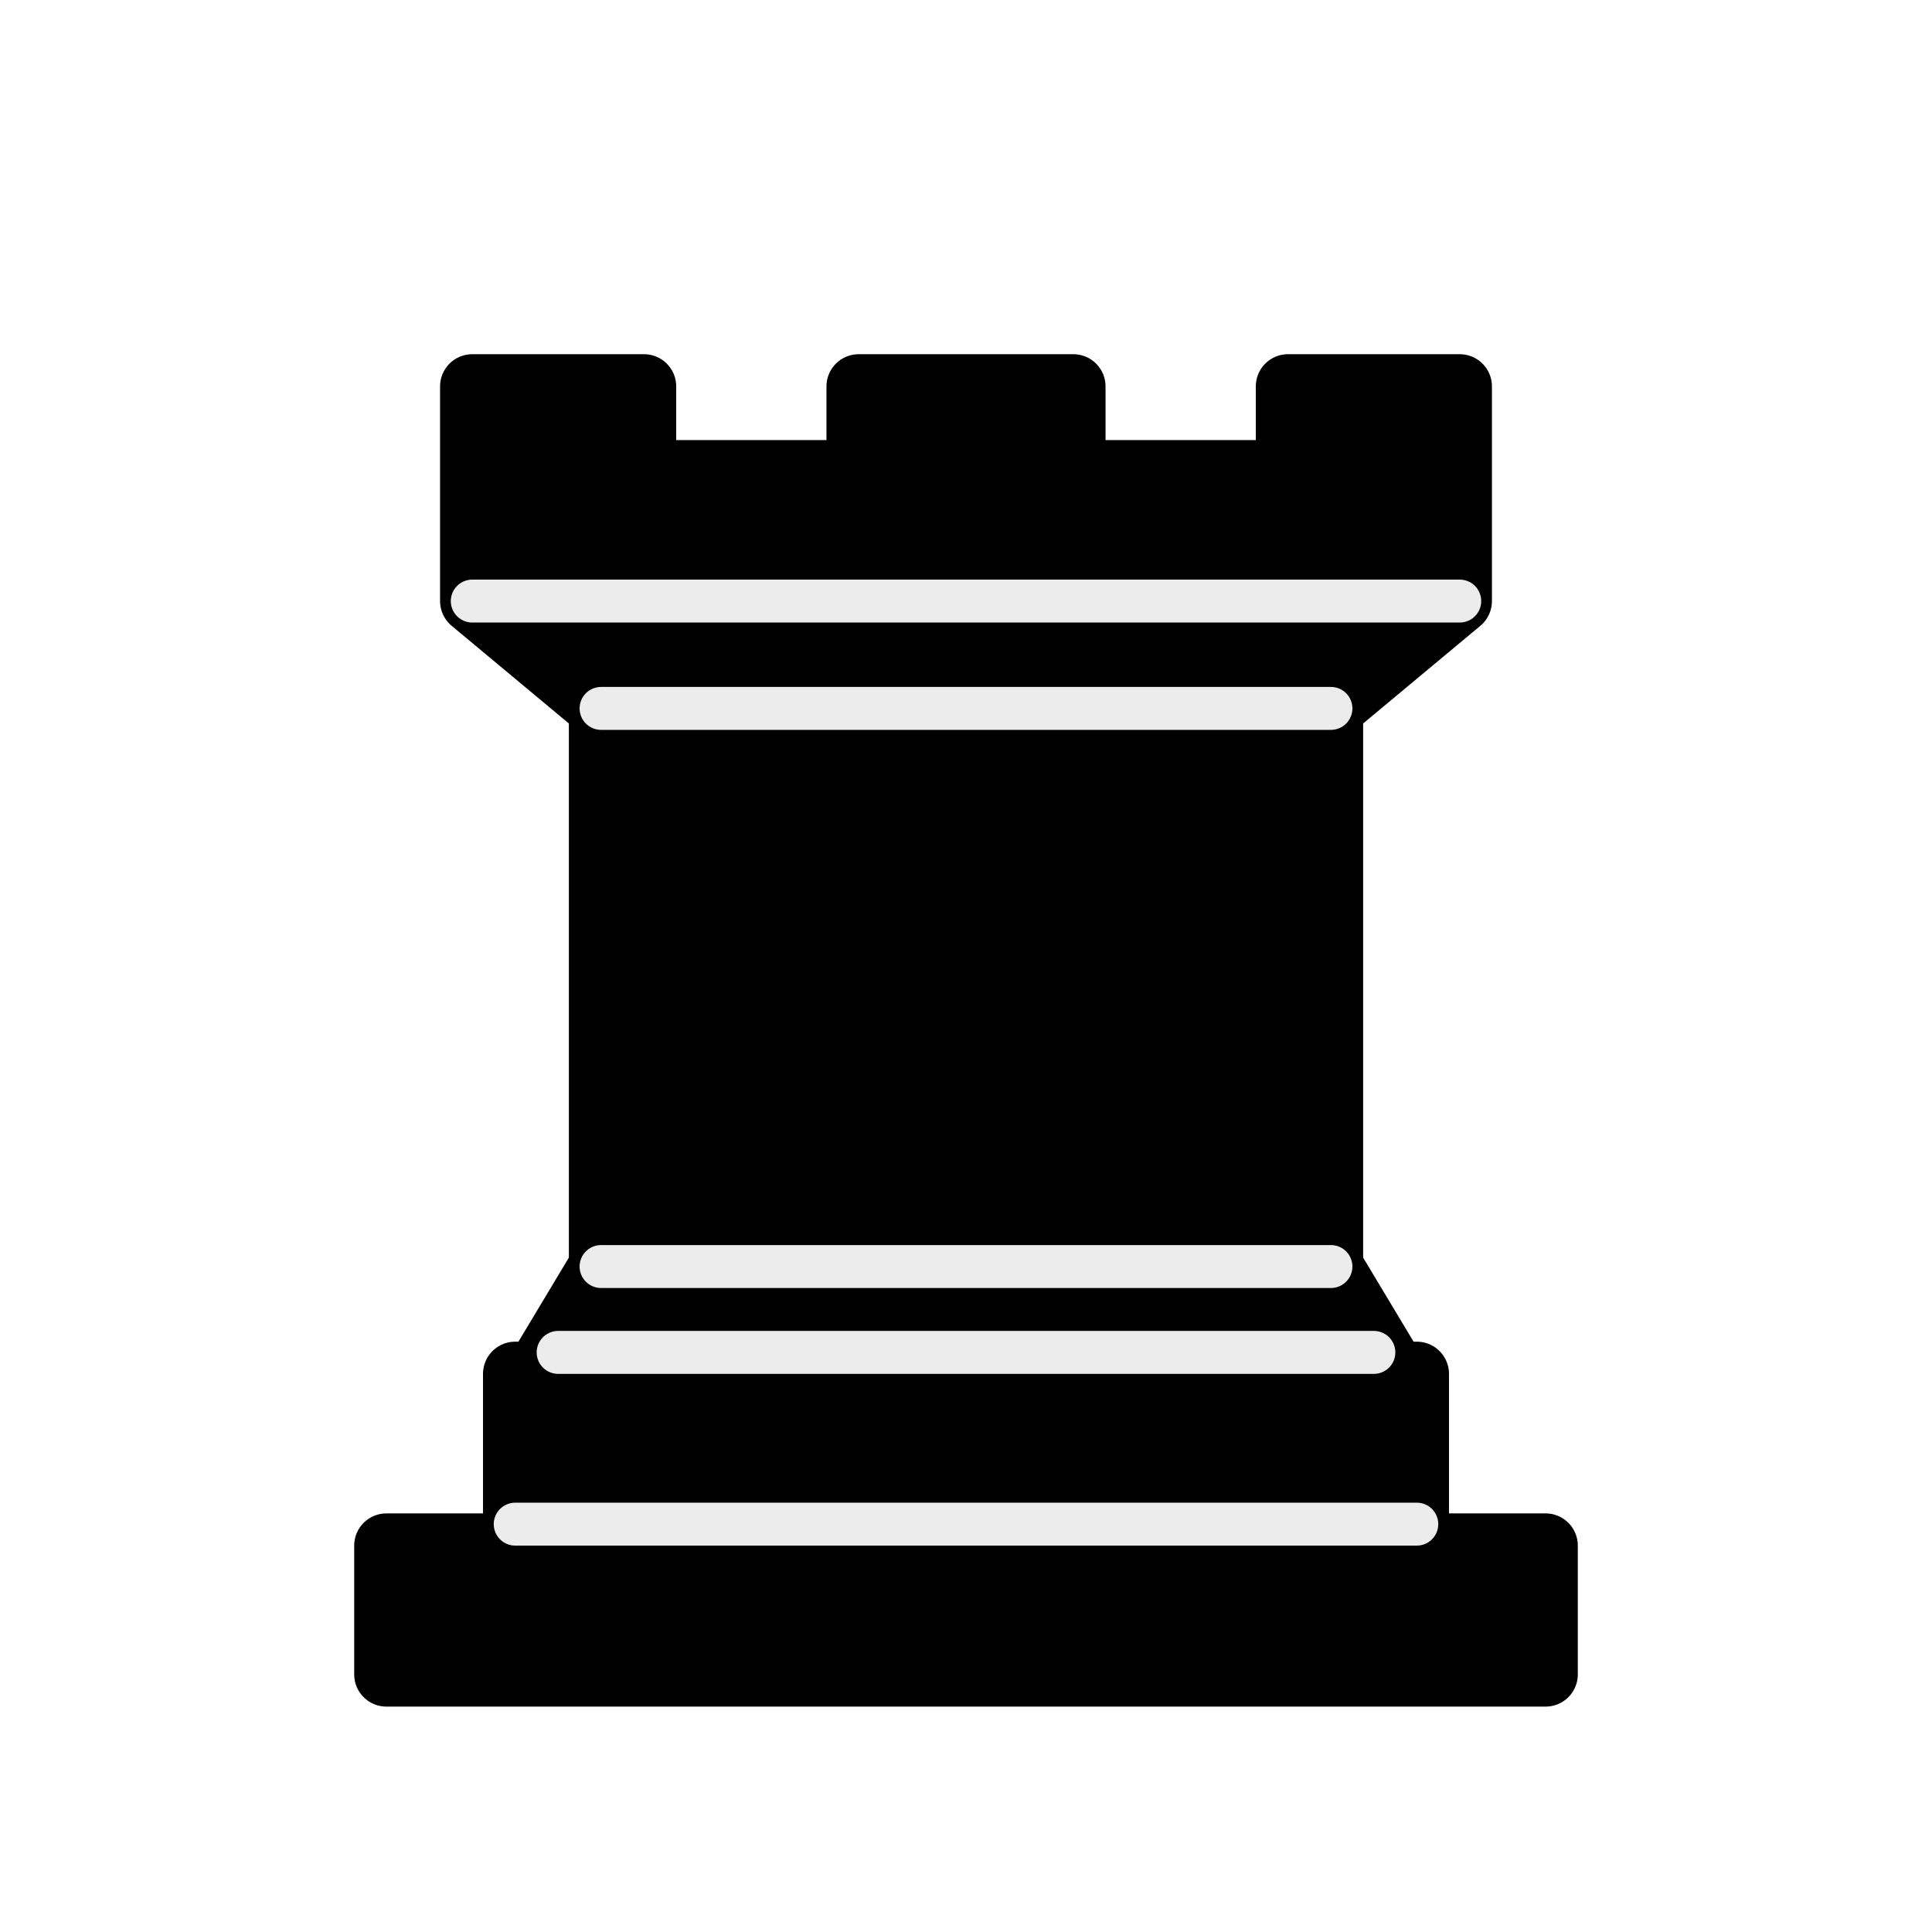
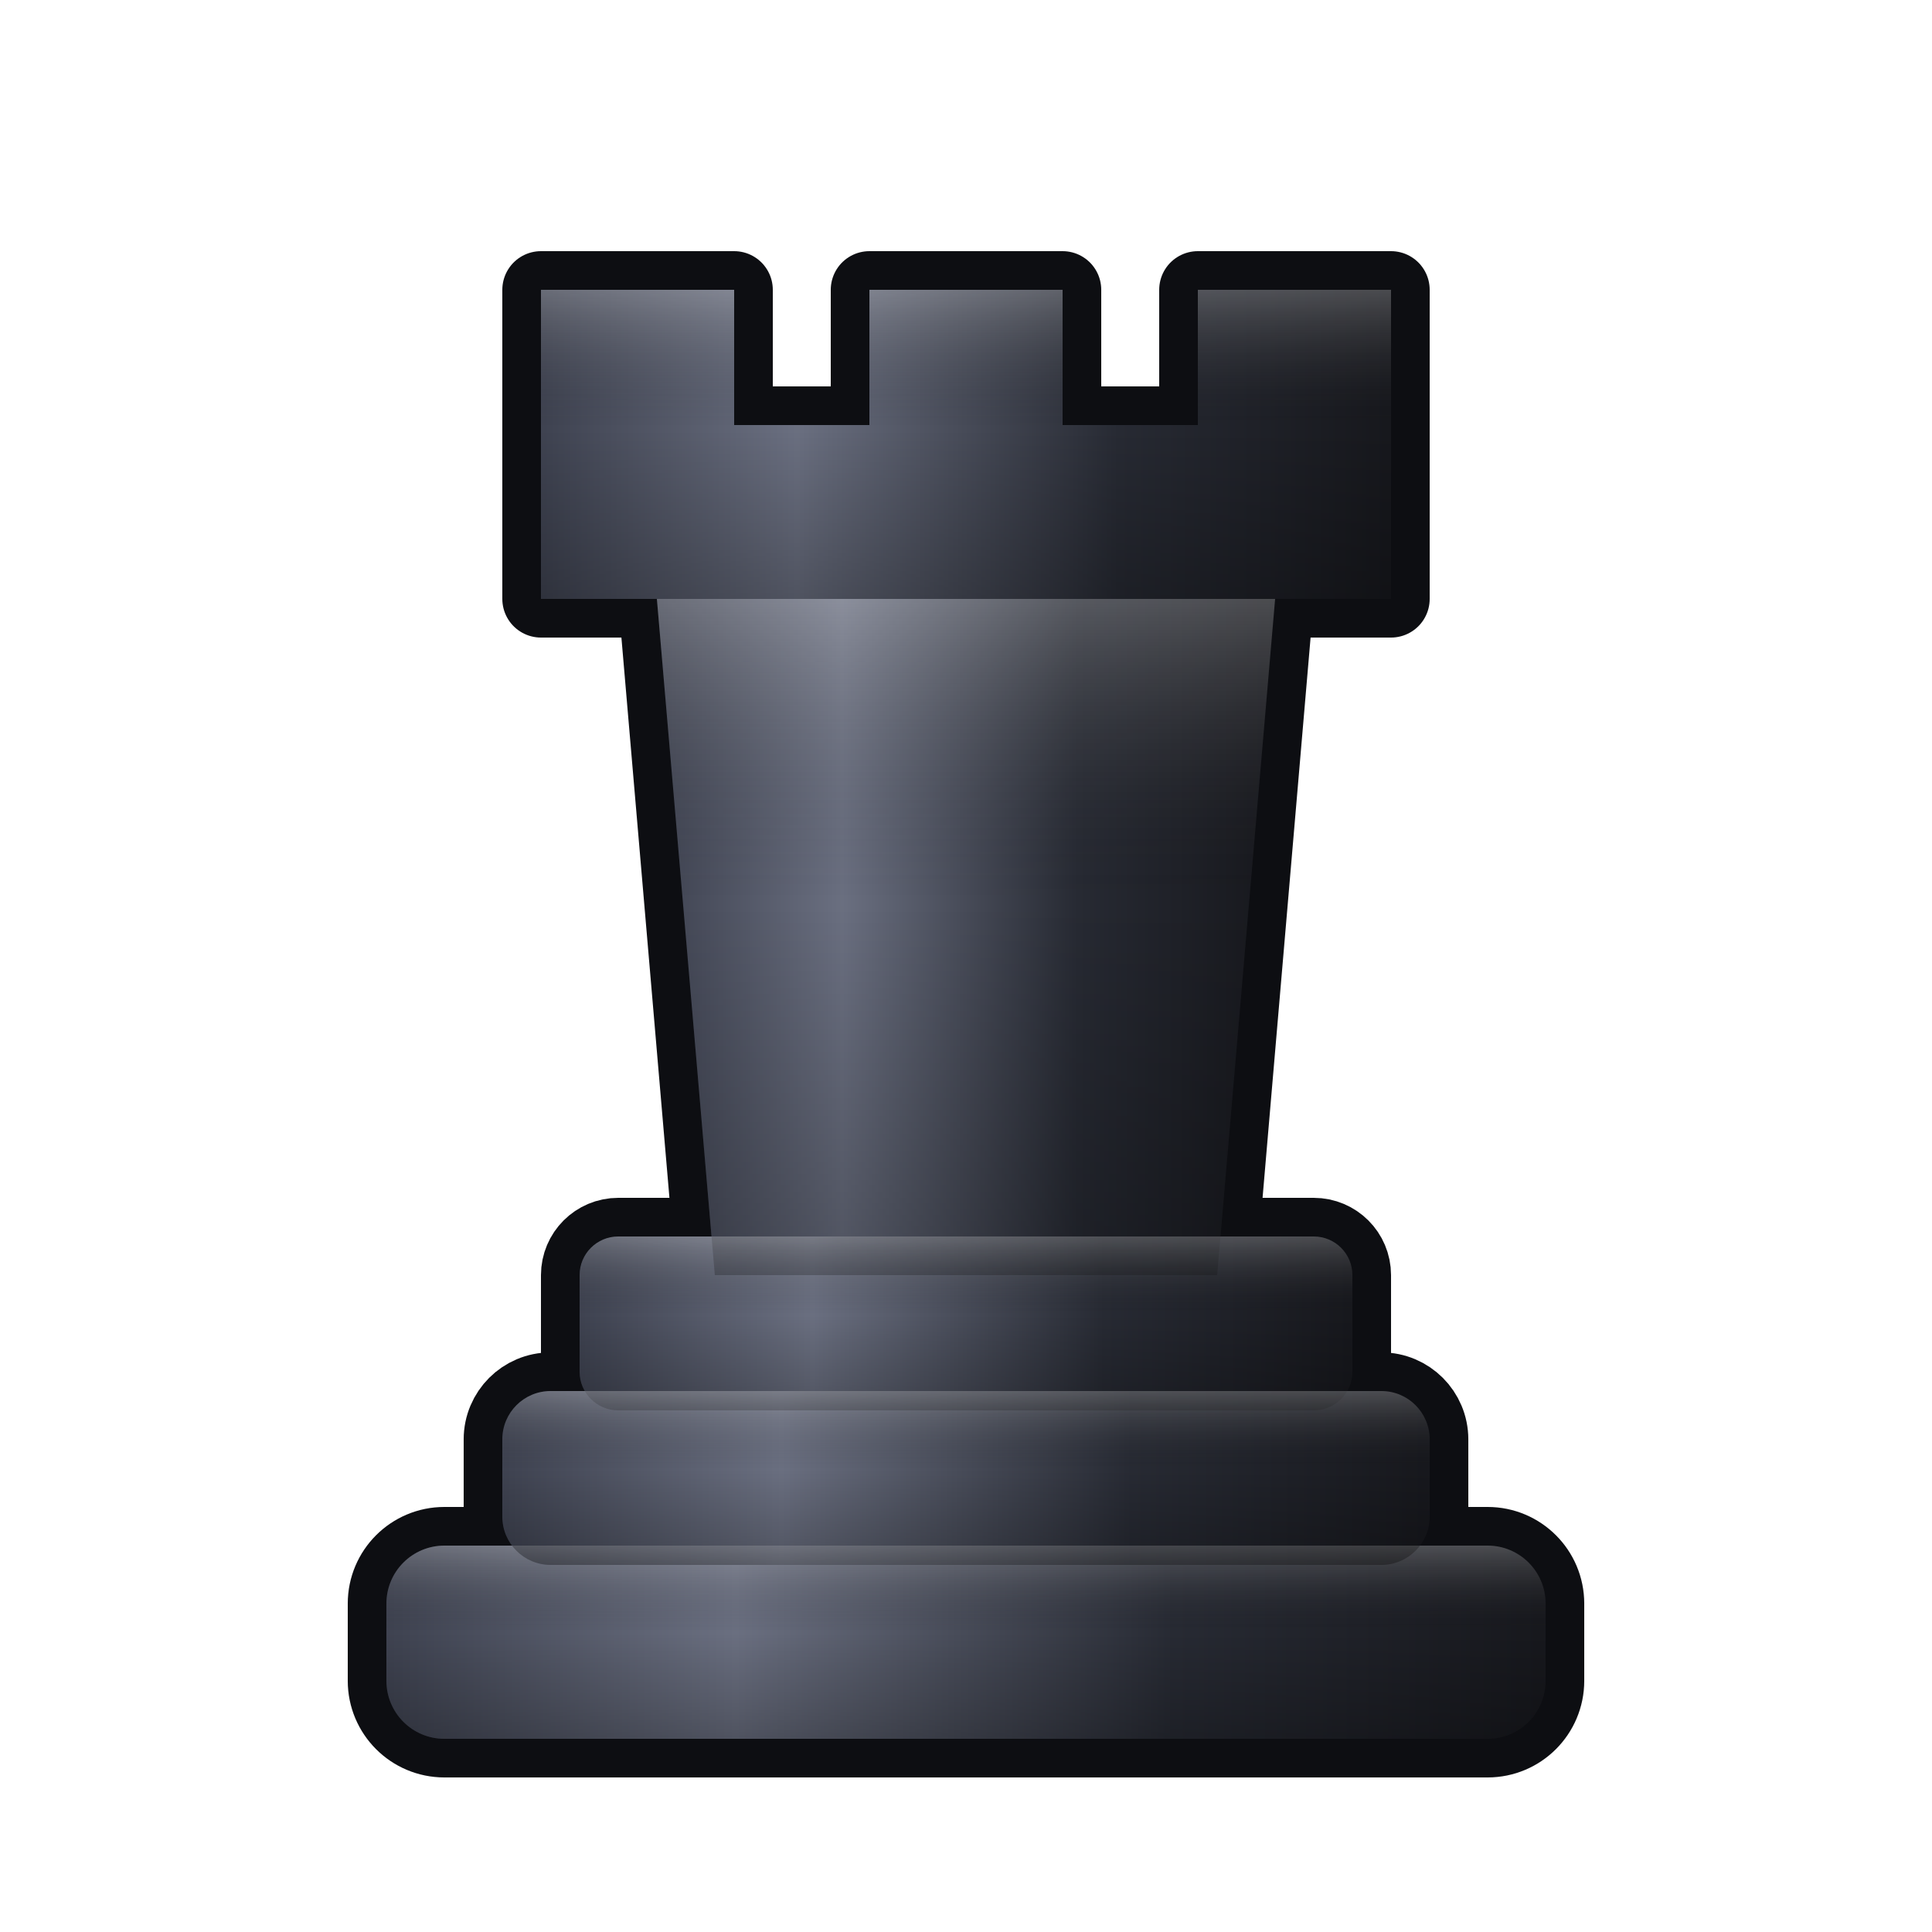
- <svg xmlns="http://www.w3.org/2000/svg" style="color-scheme:light only" width="45" height="45" viewBox="0 0 45 45">
-   <g fill-rule="evenodd" stroke="#000" stroke-linecap="round" stroke-linejoin="round" stroke-width="1.5">
-     <path stroke-linecap="butt" d="M9 39h27v-3H9zm3.5-7 1.5-2.5h17l1.5 2.5zm-.5 4v-4h21v4z" />
-     <path stroke-linecap="butt" stroke-linejoin="miter" d="M14 29.5v-13h17v13z" />
-     <path stroke-linecap="butt" d="M14 16.5 11 14h23l-3 2.5zM11 14V9h4v2h5V9h5v2h5V9h4v5z" />
-     <path fill="none" stroke="#ececec" stroke-linejoin="miter" stroke-width="1" d="M12 35.5h21m-20-4h19m-18-2h17m-17-13h17M11 14h23" />
+ <svg xmlns="http://www.w3.org/2000/svg" viewBox="0 0 100 100" width="100" height="100">
+   <defs>
+     <linearGradient id="h" x1="0" y1="0" x2="1" y2="0">
+       <stop offset="0" stop-color="#3f4351" />
+       <stop offset=".3" stop-color="#6a6f80" />
+       <stop offset=".68" stop-color="#272a33" />
+       <stop offset="1" stop-color="#17181d" />
+     </linearGradient>
+     <linearGradient id="v" x1="0" y1="0" x2="0" y2="1">
+       <stop offset="0" stop-color="rgba(255,255,255,.22)" />
+       <stop offset=".45" stop-color="rgba(0,0,0,0)" />
+       <stop offset="1" stop-color="rgba(0,0,0,.25)" />
+     </linearGradient>
+     <g id="s">
+       <path d="M28 15 H38 V22 H45 V15 H55 V22 H62 V15 H72 V31 H28Z" />
+       <path d="M34 31 H66 L63 66 H37Z" />
+       <rect x="30" y="64" width="40" height="9" rx="2" />
+       <rect x="20" y="80" width="60" height="10" rx="3" />
+       <rect x="26" y="72" width="48" height="9" rx="2.5" />
+     </g>
+   </defs>
+   <use href="#s" fill="#0d0e12" stroke="#0d0e12" stroke-width="4" stroke-linejoin="round" />
+   <g fill="url(#h)">
+     <path d="M28 15 H38 V22 H45 V15 H55 V22 H62 V15 H72 V31 H28Z" />
+     <path d="M34 31 H66 L63 66 H37Z" />
+     <rect x="30" y="64" width="40" height="9" rx="2" />
+     <rect x="20" y="80" width="60" height="10" rx="3" />
+     <rect x="26" y="72" width="48" height="9" rx="2.5" />
+   </g>
+   <g fill="url(#v)">
+     <path d="M28 15 H38 V22 H45 V15 H55 V22 H62 V15 H72 V31 H28Z" />
+     <path d="M34 31 H66 L63 66 H37Z" />
+     <rect x="30" y="64" width="40" height="9" rx="2" />
+     <rect x="20" y="80" width="60" height="10" rx="3" />
+     <rect x="26" y="72" width="48" height="9" rx="2.5" />
  </g>
</svg>
